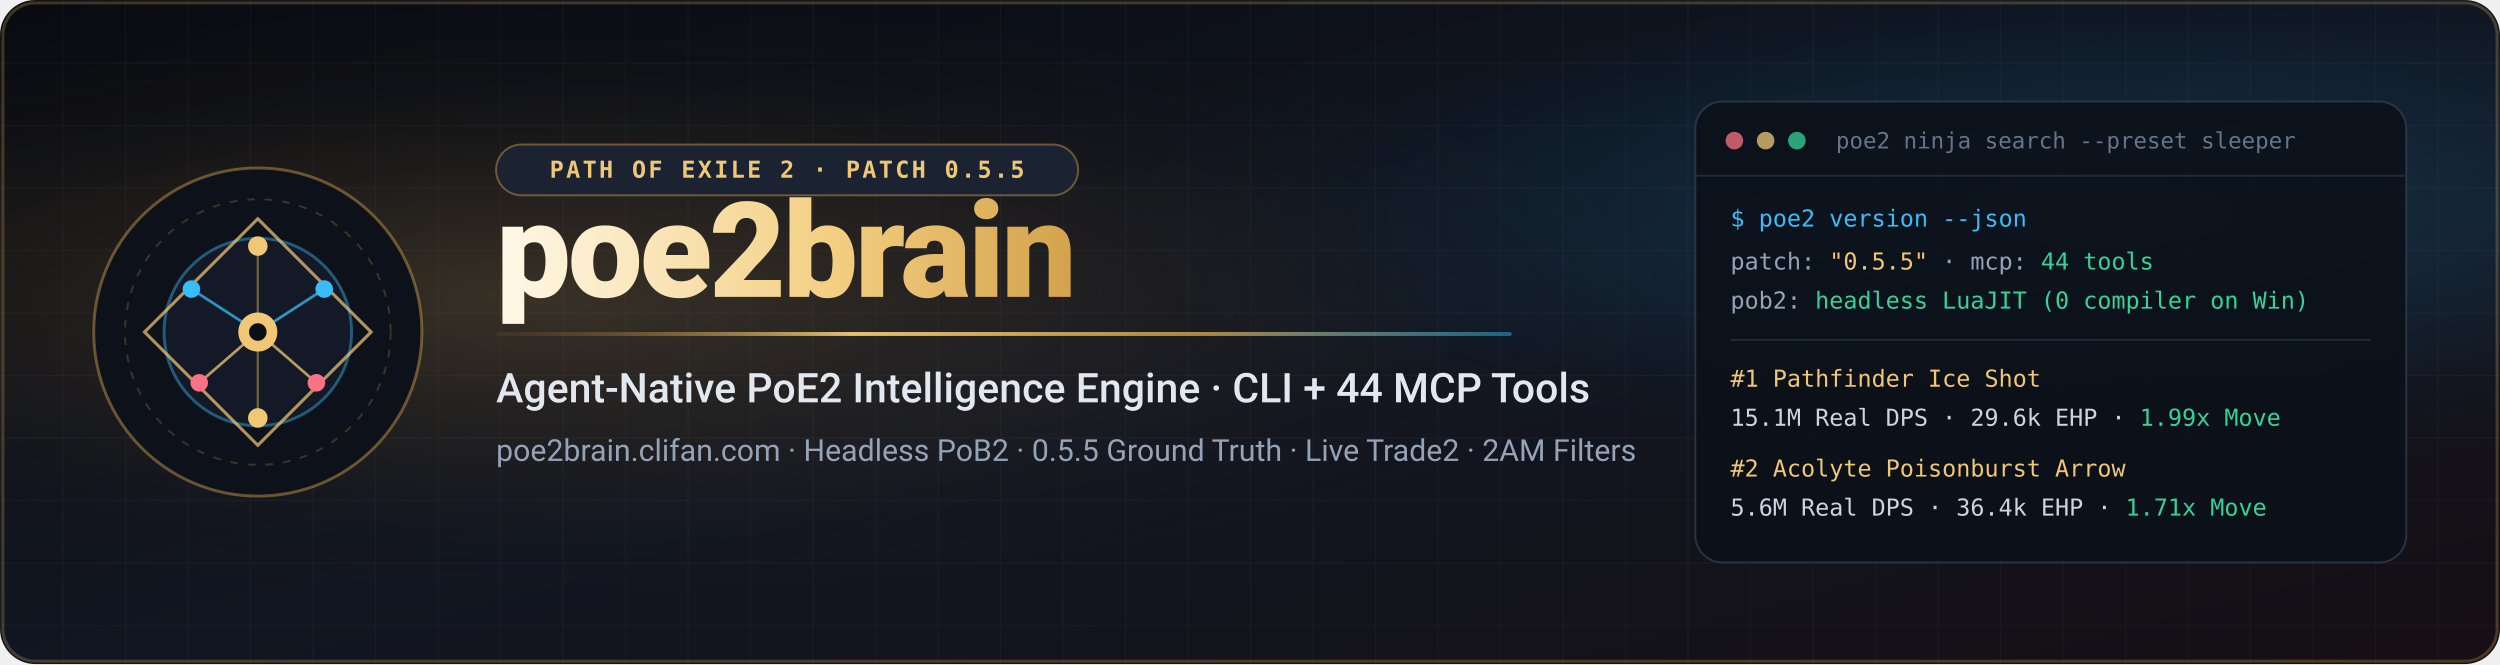
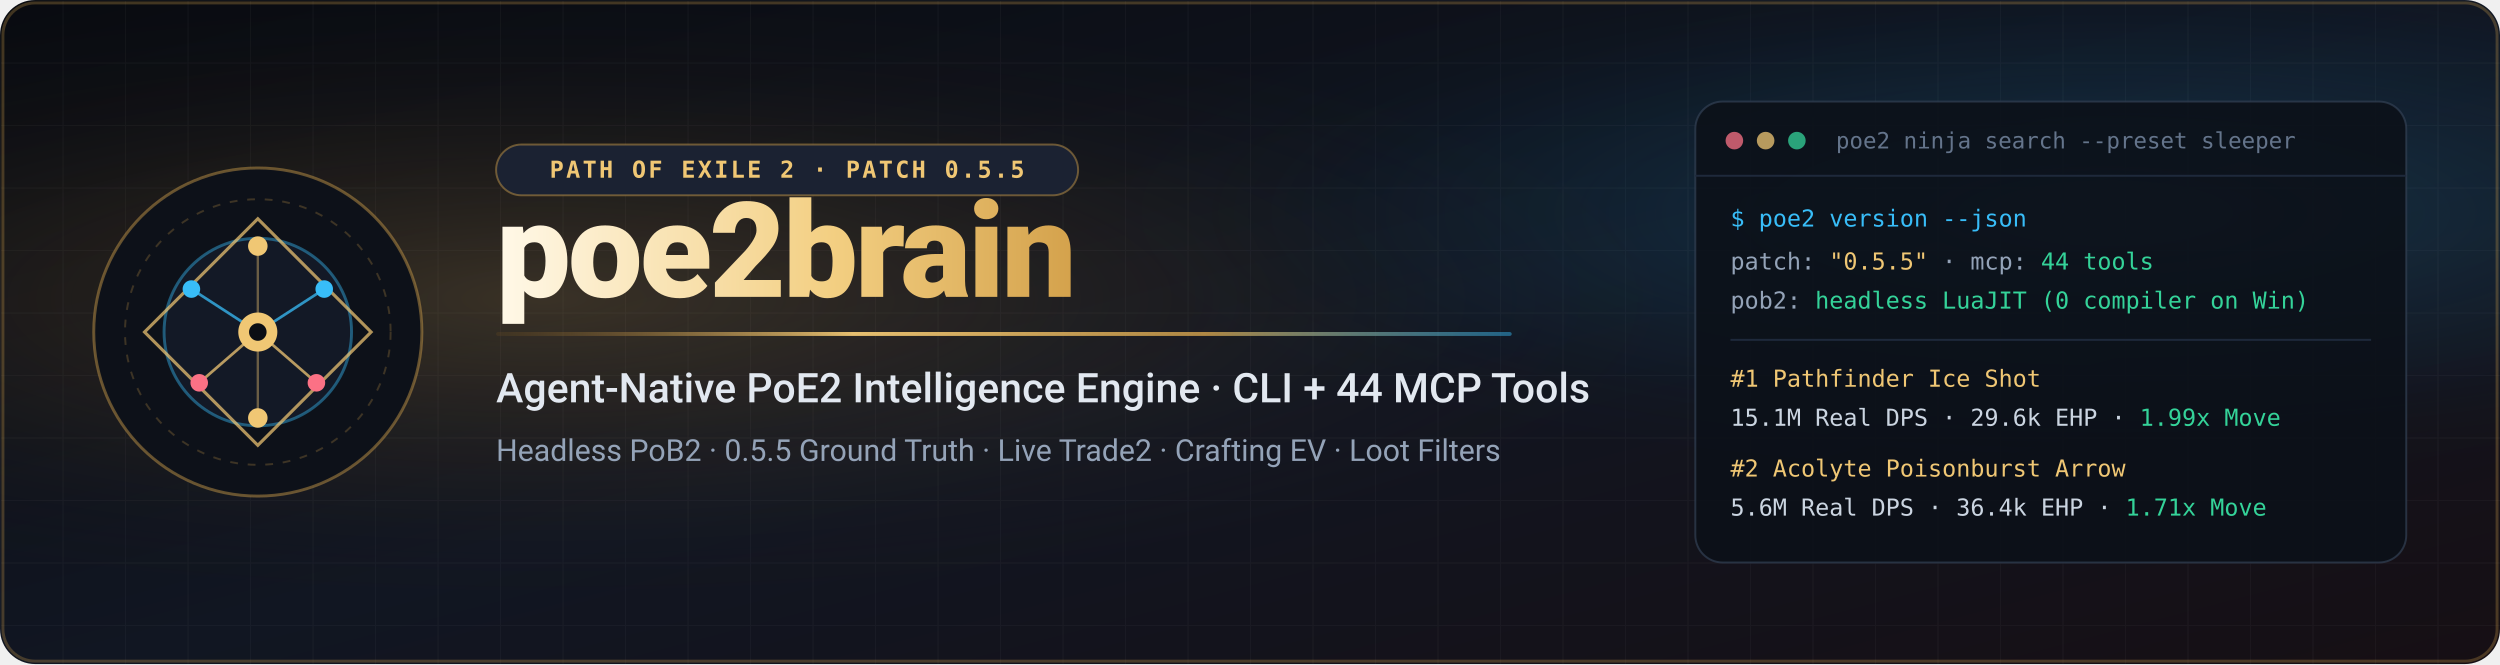
<svg xmlns="http://www.w3.org/2000/svg" viewBox="0 0 1280 340" width="1280" height="340" role="img" aria-label="poe2brain — Agent-Native Path of Exile 2 (0.5.5) Intelligence Engine">
  <defs>
    <linearGradient id="bg" x1="0" y1="0" x2="1" y2="1">
      <stop offset="0%" stop-color="#090b10" />
      <stop offset="52%" stop-color="#111622" />
      <stop offset="100%" stop-color="#160f14" />
    </linearGradient>
    <radialGradient id="glowGold" cx="22%" cy="45%" r="48%">
      <stop offset="0%" stop-color="#d4a24c" stop-opacity="0.22" />
      <stop offset="60%" stop-color="#9e6d24" stop-opacity="0.06" />
      <stop offset="100%" stop-color="#090b10" stop-opacity="0" />
    </radialGradient>
    <radialGradient id="glowCyan" cx="84%" cy="32%" r="42%">
      <stop offset="0%" stop-color="#38bdf8" stop-opacity="0.18" />
      <stop offset="65%" stop-color="#0ea5e9" stop-opacity="0.04" />
      <stop offset="100%" stop-color="#090b10" stop-opacity="0" />
    </radialGradient>
    <linearGradient id="goldLine" x1="0" y1="0" x2="1" y2="0">
      <stop offset="0%" stop-color="#7c5620" stop-opacity="0.2" />
      <stop offset="35%" stop-color="#f0c774" stop-opacity="0.95" />
      <stop offset="70%" stop-color="#d4a24c" stop-opacity="0.8" />
      <stop offset="100%" stop-color="#38bdf8" stop-opacity="0.45" />
    </linearGradient>
    <linearGradient id="titleGrad" x1="0" y1="0" x2="1" y2="0">
      <stop offset="0%" stop-color="#fff8e7" />
      <stop offset="58%" stop-color="#f3cf82" />
      <stop offset="100%" stop-color="#d4a24c" />
    </linearGradient>
    <pattern id="grid" width="32" height="32" patternUnits="userSpaceOnUse">
      <path d="M 32 0 L 0 0 0 32" fill="none" stroke="#ffffff" stroke-opacity="0.032" stroke-width="1" />
    </pattern>
  </defs>
  <rect width="1280" height="340" rx="18" fill="url(#bg)" />
  <rect width="1280" height="340" rx="18" fill="url(#grid)" />
  <rect width="1280" height="340" rx="18" fill="url(#glowGold)" />
  <rect width="1280" height="340" rx="18" fill="url(#glowCyan)" />
  <rect x="1.5" y="1.5" width="1277" height="337" rx="16.5" fill="none" stroke="#d4a24c" stroke-opacity="0.28" stroke-width="1.5" />
  <g transform="translate(132, 170)">
    <circle r="84" fill="#0d1119" stroke="#d4a24c" stroke-opacity="0.45" stroke-width="1.5" />
    <circle r="68" fill="none" stroke="#d4a24c" stroke-opacity="0.24" stroke-width="1" stroke-dasharray="4 5" />
    <circle r="48" fill="#131926" stroke="#38bdf8" stroke-opacity="0.42" stroke-width="1.5" />
    <polygon points="0,-58 58,0 0,58 -58,0" fill="none" stroke="#f0c774" stroke-opacity="0.72" stroke-width="1.6" />
    <line x1="-34" y1="-22" x2="0" y2="0" stroke="#38bdf8" stroke-opacity="0.75" stroke-width="1.4" />
    <line x1="34" y1="-22" x2="0" y2="0" stroke="#38bdf8" stroke-opacity="0.75" stroke-width="1.4" />
    <line x1="-30" y1="26" x2="0" y2="0" stroke="#f0c774" stroke-opacity="0.75" stroke-width="1.4" />
    <line x1="30" y1="26" x2="0" y2="0" stroke="#f0c774" stroke-opacity="0.75" stroke-width="1.4" />
    <line x1="0" y1="-44" x2="0" y2="44" stroke="#f0c774" stroke-opacity="0.4" stroke-width="1.2" />
    <circle cx="0" cy="0" r="10" fill="#f0c774" />
    <circle cx="0" cy="0" r="4.5" fill="#0b0e14" />
    <circle cx="0" cy="-44" r="5" fill="#f0c774" />
    <circle cx="0" cy="44" r="5" fill="#f0c774" />
    <circle cx="-34" cy="-22" r="4.5" fill="#38bdf8" />
    <circle cx="34" cy="-22" r="4.5" fill="#38bdf8" />
    <circle cx="-30" cy="26" r="4.5" fill="#fb7185" />
    <circle cx="30" cy="26" r="4.5" fill="#fb7185" />
  </g>
  <g transform="translate(254, 118)">
    <rect x="0" y="-44" width="298" height="26" rx="13" fill="#1b2232" stroke="#d4a24c" stroke-opacity="0.45" stroke-width="1" />
    <text x="149" y="-27" text-anchor="middle" fill="#f0c774" font-family="ui-monospace, SFMono-Regular, Menlo, Consolas, monospace" font-size="12" font-weight="600" letter-spacing="1.2">PATH OF EXILE 2 · PATCH 0.5.5</text>
    <text x="0" y="34" fill="url(#titleGrad)" font-family="-apple-system, BlinkMacSystemFont, 'Segoe UI', Roboto, Helvetica, Arial, sans-serif" font-size="68" font-weight="800" letter-spacing="-1.5">poe2brain</text>
    <rect x="0" y="52" width="520" height="2" rx="1" fill="url(#goldLine)" />
    <text x="0" y="88" fill="#e2e8f0" font-family="-apple-system, BlinkMacSystemFont, 'Segoe UI', Roboto, Helvetica, Arial, sans-serif" font-size="21" font-weight="500">
      Agent-Native PoE2 Intelligence Engine · CLI + 44 MCP Tools
    </text>
    <text x="0" y="118" fill="#94a3b8" font-family="-apple-system, BlinkMacSystemFont, 'Segoe UI', Roboto, Helvetica, Arial, sans-serif" font-size="15.5">
-       poe2brain.clifan.com · Headless PoB2 · 0.5.5 Ground Truth · Live Trade2 · 2AM Filters
+       Headless PoB2 · 0.5.5 Ground Truth · Live Trade2 · Crafting EV · Loot Filters
    </text>
  </g>
  <g transform="translate(868, 52)">
    <rect x="0" y="0" width="364" height="236" rx="14" fill="#0c1018" fill-opacity="0.88" stroke="#334155" stroke-opacity="0.7" stroke-width="1" />
    <circle cx="20" cy="20" r="4.5" fill="#fb7185" fill-opacity="0.75" />
    <circle cx="36" cy="20" r="4.5" fill="#f0c774" fill-opacity="0.75" />
    <circle cx="52" cy="20" r="4.5" fill="#34d399" fill-opacity="0.75" />
    <text x="72" y="24" fill="#64748b" font-family="ui-monospace, SFMono-Regular, Menlo, Consolas, monospace" font-size="11.5">poe2 ninja search --preset sleeper</text>
    <line x1="0" y1="38" x2="364" y2="38" stroke="#1e293b" stroke-width="1" />
    <g font-family="ui-monospace, SFMono-Regular, Menlo, Consolas, monospace" font-size="12">
      <text x="18" y="64" fill="#38bdf8">$ poe2 version --json</text>
      <text x="18" y="86" fill="#94a3b8">patch: <tspan fill="#f0c774">"0.5.5"</tspan> · mcp: <tspan fill="#34d399">44 tools</tspan>
      </text>
      <text x="18" y="106" fill="#94a3b8">pob2:  <tspan fill="#34d399">headless LuaJIT (0 compiler on Win)</tspan>
      </text>
      <line x1="18" y1="122" x2="346" y2="122" stroke="#1e293b" stroke-width="1" />
      <text x="18" y="146" fill="#f0c774">#1 Pathfinder Ice Shot</text>
      <text x="18" y="166" fill="#cbd5e1">   15.1M Real DPS · 29.6k EHP · <tspan fill="#34d399">1.99x Move</tspan>
      </text>
      <text x="18" y="192" fill="#f0c774">#2 Acolyte Poisonburst Arrow</text>
      <text x="18" y="212" fill="#cbd5e1">    5.6M Real DPS · 36.4k EHP · <tspan fill="#34d399">1.71x Move</tspan>
      </text>
    </g>
  </g>
</svg>
